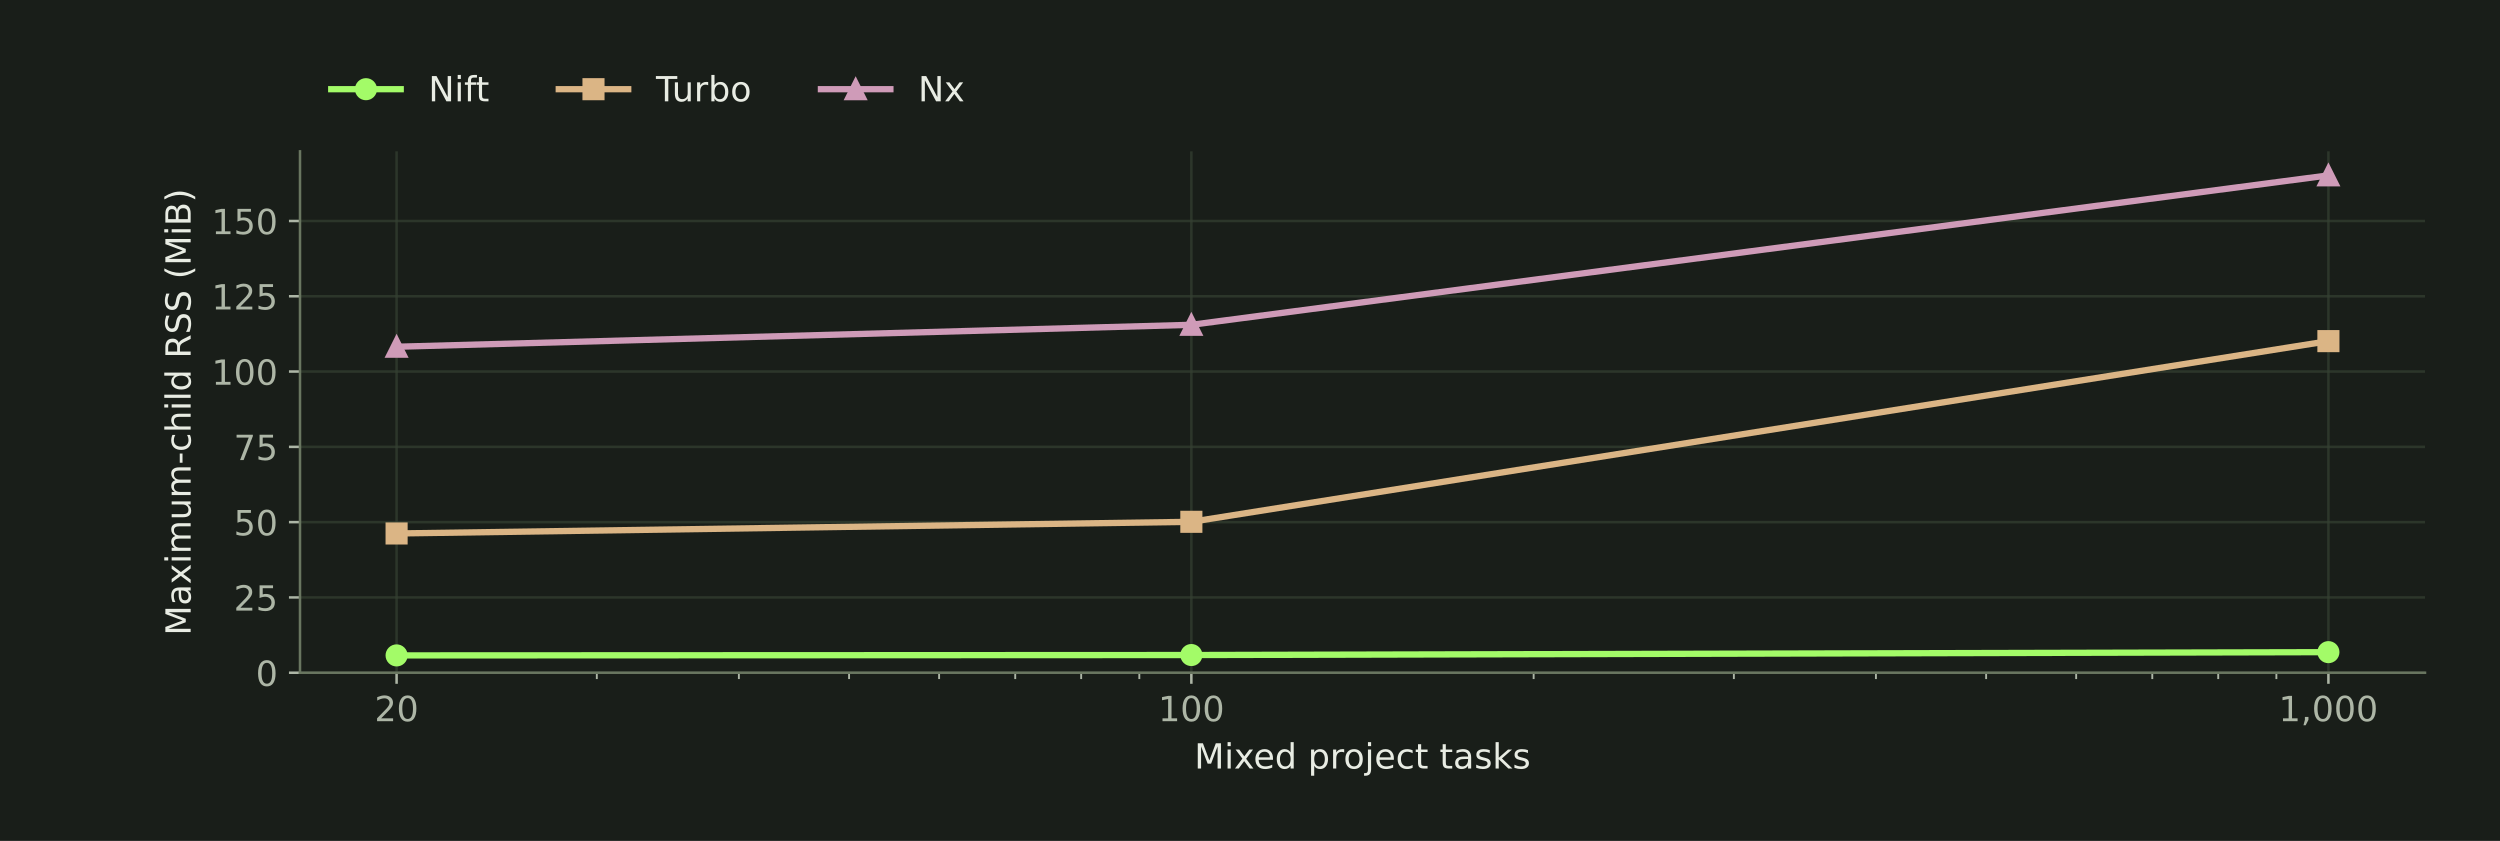
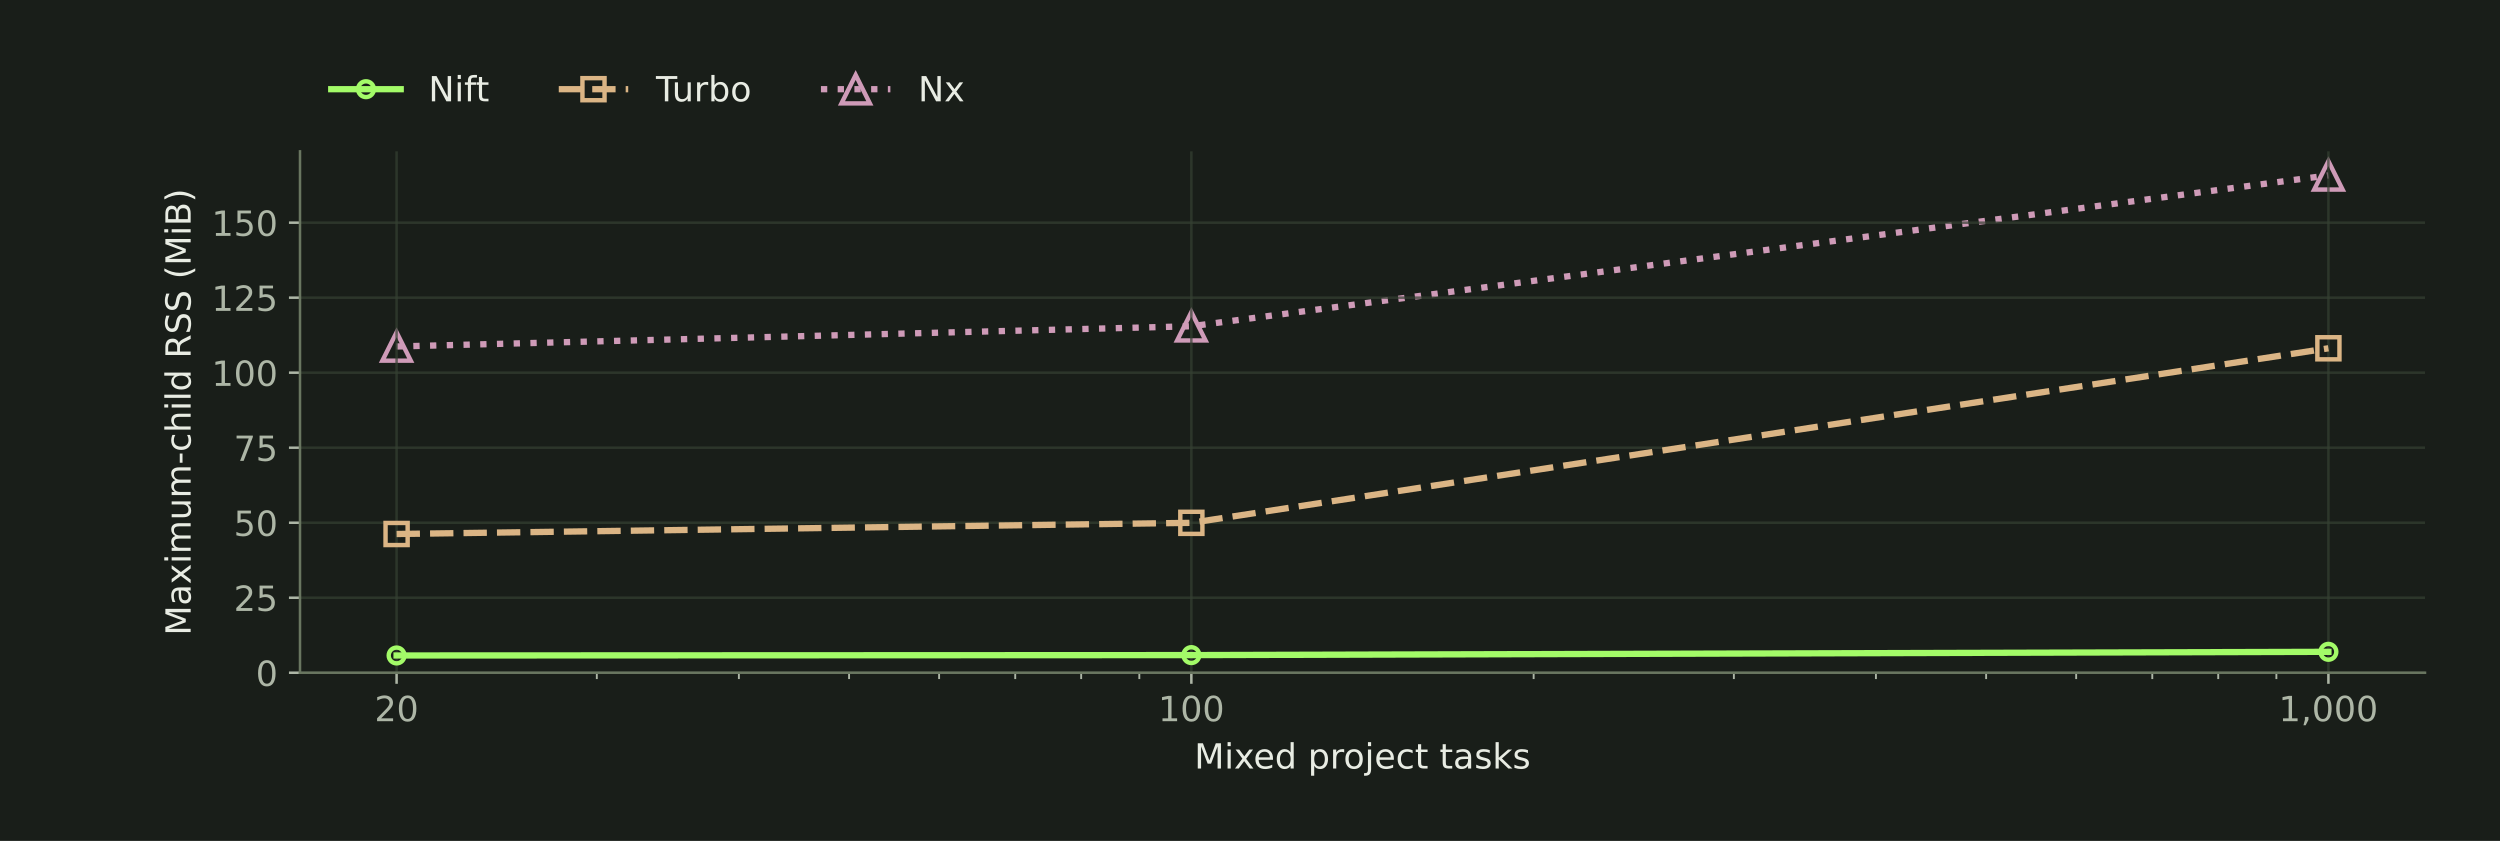
<svg xmlns="http://www.w3.org/2000/svg" xmlns:xlink="http://www.w3.org/1999/xlink" width="792pt" height="266.4pt" viewBox="0 0 792 266.4" version="1.1">
  <defs>
    <style type="text/css">*{stroke-linejoin: round; stroke-linecap: butt}</style>
  </defs>
  <g id="figure_1">
    <g id="patch_1">
      <path d="M 0 266.4 L 792 266.4 L 792 0 L 0 0 z " style="fill: #191e19" />
    </g>
    <g id="axes_1">
      <g id="patch_2">
        <path d="M 95.04 213.12 L 768.24 213.12 L 768.24 47.952 L 95.04 47.952 z " style="fill: #191e19" />
      </g>
+       <g id="line2d_1">
+         <path d="M 125.64 109.764 L 377.422 103.356 L 737.64 55.557 " clip-path="url(#pe6b6be5bf1)" style="fill: none; stroke-dasharray: 2,3.3; stroke-dashoffset: 0; stroke: #cf9bb8; stroke-width: 2" />
+         <defs>
+           <path id="mb06a987449" d="M 0 -4.5 L -4.5 4.5 L 4.5 4.5 z " style="stroke: #cf9bb8; stroke-width: 1.4; stroke-linejoin: miter" />
+         </defs>
+         <g clip-path="url(#pe6b6be5bf1)">
+           <use xlink:href="#mb06a987449" x="125.64" y="109.764" style="fill-opacity: 0; stroke: #cf9bb8; stroke-width: 1.4; stroke-linejoin: miter" />
+           <use xlink:href="#mb06a987449" x="377.422" y="103.356" style="fill-opacity: 0; stroke: #cf9bb8; stroke-width: 1.4; stroke-linejoin: miter" />
+           <use xlink:href="#mb06a987449" x="737.64" y="55.557" style="fill-opacity: 0; stroke: #cf9bb8; stroke-width: 1.4; stroke-linejoin: miter" />
+         </g>
+       </g>
      <g id="matplotlib.axis_1">
        <g id="xtick_1">
-           <g id="line2d_1">
+           <g id="line2d_2">
            <path d="M 125.64 213.12 L 125.64 47.952 " clip-path="url(#pe6b6be5bf1)" style="fill: none; stroke: #354132; stroke-opacity: 0.7; stroke-width: 0.8; stroke-linecap: square" />
          </g>
-           <g id="line2d_2">
+           <g id="line2d_3">
            <defs>
              <path id="mb59d0f743f" d="M 0 0 L 0 3.5 " style="stroke: #adb6a6; stroke-width: 0.8" />
            </defs>
            <g>
              <use xlink:href="#mb59d0f743f" x="125.64" y="213.12" style="fill: #adb6a6; stroke: #adb6a6; stroke-width: 0.8" />
            </g>
          </g>
          <g id="text_1">
            <text style="font-size: 11px; font-family: 'DejaVu Sans'; text-anchor: middle; fill: #adb6a6" x="125.64" y="228.477" transform="rotate(-0 125.64 228.4774)">20</text>
          </g>
        </g>
        <g id="xtick_2">
-           <g id="line2d_3">
+           <g id="line2d_4">
            <path d="M 377.422 213.12 L 377.422 47.952 " clip-path="url(#pe6b6be5bf1)" style="fill: none; stroke: #354132; stroke-opacity: 0.7; stroke-width: 0.8; stroke-linecap: square" />
          </g>
-           <g id="line2d_4">
+           <g id="line2d_5">
            <g>
              <use xlink:href="#mb59d0f743f" x="377.422" y="213.12" style="fill: #adb6a6; stroke: #adb6a6; stroke-width: 0.8" />
            </g>
          </g>
          <g id="text_2">
            <text style="font-size: 11px; font-family: 'DejaVu Sans'; text-anchor: middle; fill: #adb6a6" x="377.422" y="228.477" transform="rotate(-0 377.4218 228.4774)">100</text>
          </g>
        </g>
        <g id="xtick_3">
-           <g id="line2d_5">
+           <g id="line2d_6">
            <path d="M 737.64 213.12 L 737.64 47.952 " clip-path="url(#pe6b6be5bf1)" style="fill: none; stroke: #354132; stroke-opacity: 0.7; stroke-width: 0.8; stroke-linecap: square" />
          </g>
-           <g id="line2d_6">
+           <g id="line2d_7">
            <g>
              <use xlink:href="#mb59d0f743f" x="737.64" y="213.12" style="fill: #adb6a6; stroke: #adb6a6; stroke-width: 0.8" />
            </g>
          </g>
          <g id="text_3">
            <text style="font-size: 11px; font-family: 'DejaVu Sans'; text-anchor: middle; fill: #adb6a6" x="737.64" y="228.477" transform="rotate(-0 737.64 228.4774)">1,000</text>
          </g>
        </g>
        <g id="xtick_4">
-           <g id="line2d_7">
+           <g id="line2d_8">
            <defs>
              <path id="md41d5f1bb8" d="M 0 0 L 0 2 " style="stroke: #adb6a6; stroke-width: 0.6" />
            </defs>
            <g>
              <use xlink:href="#md41d5f1bb8" x="189.071" y="213.12" style="fill: #adb6a6; stroke: #adb6a6; stroke-width: 0.6" />
            </g>
          </g>
        </g>
        <g id="xtick_5">
-           <g id="line2d_8">
+           <g id="line2d_9">
            <g>
              <use xlink:href="#md41d5f1bb8" x="234.076" y="213.12" style="fill: #adb6a6; stroke: #adb6a6; stroke-width: 0.6" />
            </g>
          </g>
        </g>
        <g id="xtick_6">
-           <g id="line2d_9">
+           <g id="line2d_10">
            <g>
              <use xlink:href="#md41d5f1bb8" x="268.985" y="213.12" style="fill: #adb6a6; stroke: #adb6a6; stroke-width: 0.6" />
            </g>
          </g>
        </g>
        <g id="xtick_7">
-           <g id="line2d_10">
+           <g id="line2d_11">
            <g>
              <use xlink:href="#md41d5f1bb8" x="297.508" y="213.12" style="fill: #adb6a6; stroke: #adb6a6; stroke-width: 0.6" />
            </g>
          </g>
        </g>
        <g id="xtick_8">
-           <g id="line2d_11">
+           <g id="line2d_12">
            <g>
              <use xlink:href="#md41d5f1bb8" x="321.623" y="213.12" style="fill: #adb6a6; stroke: #adb6a6; stroke-width: 0.6" />
            </g>
          </g>
        </g>
        <g id="xtick_9">
-           <g id="line2d_12">
+           <g id="line2d_13">
            <g>
              <use xlink:href="#md41d5f1bb8" x="342.513" y="213.12" style="fill: #adb6a6; stroke: #adb6a6; stroke-width: 0.6" />
            </g>
          </g>
        </g>
        <g id="xtick_10">
-           <g id="line2d_13">
+           <g id="line2d_14">
            <g>
              <use xlink:href="#md41d5f1bb8" x="360.939" y="213.12" style="fill: #adb6a6; stroke: #adb6a6; stroke-width: 0.6" />
            </g>
          </g>
        </g>
        <g id="xtick_11">
-           <g id="line2d_14">
+           <g id="line2d_15">
            <g>
              <use xlink:href="#md41d5f1bb8" x="485.858" y="213.12" style="fill: #adb6a6; stroke: #adb6a6; stroke-width: 0.6" />
            </g>
          </g>
        </g>
        <g id="xtick_12">
-           <g id="line2d_15">
+           <g id="line2d_16">
            <g>
              <use xlink:href="#md41d5f1bb8" x="549.29" y="213.12" style="fill: #adb6a6; stroke: #adb6a6; stroke-width: 0.6" />
            </g>
          </g>
        </g>
        <g id="xtick_13">
-           <g id="line2d_16">
+           <g id="line2d_17">
            <g>
              <use xlink:href="#md41d5f1bb8" x="594.295" y="213.12" style="fill: #adb6a6; stroke: #adb6a6; stroke-width: 0.6" />
            </g>
          </g>
        </g>
        <g id="xtick_14">
-           <g id="line2d_17">
+           <g id="line2d_18">
            <g>
              <use xlink:href="#md41d5f1bb8" x="629.204" y="213.12" style="fill: #adb6a6; stroke: #adb6a6; stroke-width: 0.6" />
            </g>
          </g>
        </g>
        <g id="xtick_15">
-           <g id="line2d_18">
+           <g id="line2d_19">
            <g>
              <use xlink:href="#md41d5f1bb8" x="657.726" y="213.12" style="fill: #adb6a6; stroke: #adb6a6; stroke-width: 0.6" />
            </g>
          </g>
        </g>
        <g id="xtick_16">
-           <g id="line2d_19">
+           <g id="line2d_20">
            <g>
              <use xlink:href="#md41d5f1bb8" x="681.841" y="213.12" style="fill: #adb6a6; stroke: #adb6a6; stroke-width: 0.6" />
            </g>
          </g>
        </g>
        <g id="xtick_17">
-           <g id="line2d_20">
+           <g id="line2d_21">
            <g>
              <use xlink:href="#md41d5f1bb8" x="702.731" y="213.12" style="fill: #adb6a6; stroke: #adb6a6; stroke-width: 0.6" />
            </g>
          </g>
        </g>
        <g id="xtick_18">
-           <g id="line2d_21">
+           <g id="line2d_22">
            <g>
              <use xlink:href="#md41d5f1bb8" x="721.157" y="213.12" style="fill: #adb6a6; stroke: #adb6a6; stroke-width: 0.6" />
            </g>
          </g>
        </g>
        <g id="text_4">
          <text style="font-size: 11px; font-family: 'DejaVu Sans'; text-anchor: middle; fill: #e8ece3" x="431.64" y="243.478" transform="rotate(-0 431.64 243.4783)">Mixed project tasks</text>
        </g>
      </g>
      <g id="matplotlib.axis_2">
        <g id="ytick_1">
-           <g id="line2d_22">
+           <g id="line2d_23">
            <path d="M 95.04 213.12 L 768.24 213.12 " clip-path="url(#pe6b6be5bf1)" style="fill: none; stroke: #354132; stroke-opacity: 0.7; stroke-width: 0.8; stroke-linecap: square" />
          </g>
-           <g id="line2d_23">
+           <g id="line2d_24">
            <defs>
              <path id="ma8dde5b0b7" d="M 0 0 L -3.5 0 " style="stroke: #adb6a6; stroke-width: 0.8" />
            </defs>
            <g>
              <use xlink:href="#ma8dde5b0b7" x="95.04" y="213.12" style="fill: #adb6a6; stroke: #adb6a6; stroke-width: 0.8" />
            </g>
          </g>
          <g id="text_5">
            <text style="font-size: 11px; font-family: 'DejaVu Sans'; text-anchor: end; fill: #adb6a6" x="88.04" y="217.299" transform="rotate(-0 88.04 217.2987)">0</text>
          </g>
        </g>
        <g id="ytick_2">
-           <g id="line2d_24">
-             <path d="M 95.04 189.268 L 768.24 189.268 " clip-path="url(#pe6b6be5bf1)" style="fill: none; stroke: #354132; stroke-opacity: 0.7; stroke-width: 0.8; stroke-linecap: square" />
-           </g>
          <g id="line2d_25">
-             <g>
-               <use xlink:href="#ma8dde5b0b7" x="95.04" y="189.268" style="fill: #adb6a6; stroke: #adb6a6; stroke-width: 0.8" />
+             <path d="M 95.04 189.357 L 768.24 189.357 " clip-path="url(#pe6b6be5bf1)" style="fill: none; stroke: #354132; stroke-opacity: 0.7; stroke-width: 0.8; stroke-linecap: square" />
+           </g>
+           <g id="line2d_26">
+             <g>
+               <use xlink:href="#ma8dde5b0b7" x="95.04" y="189.357" style="fill: #adb6a6; stroke: #adb6a6; stroke-width: 0.8" />
            </g>
          </g>
          <g id="text_6">
-             <text style="font-size: 11px; font-family: 'DejaVu Sans'; text-anchor: end; fill: #adb6a6" x="88.04" y="193.446" transform="rotate(-0 88.04 193.4463)">25</text>
+             <text style="font-size: 11px; font-family: 'DejaVu Sans'; text-anchor: end; fill: #adb6a6" x="88.04" y="193.536" transform="rotate(-0 88.04 193.5358)">25</text>
          </g>
        </g>
        <g id="ytick_3">
-           <g id="line2d_26">
-             <path d="M 95.04 165.415 L 768.24 165.415 " clip-path="url(#pe6b6be5bf1)" style="fill: none; stroke: #354132; stroke-opacity: 0.7; stroke-width: 0.8; stroke-linecap: square" />
-           </g>
          <g id="line2d_27">
-             <g>
-               <use xlink:href="#ma8dde5b0b7" x="95.04" y="165.415" style="fill: #adb6a6; stroke: #adb6a6; stroke-width: 0.8" />
+             <path d="M 95.04 165.594 L 768.24 165.594 " clip-path="url(#pe6b6be5bf1)" style="fill: none; stroke: #354132; stroke-opacity: 0.7; stroke-width: 0.8; stroke-linecap: square" />
+           </g>
+           <g id="line2d_28">
+             <g>
+               <use xlink:href="#ma8dde5b0b7" x="95.04" y="165.594" style="fill: #adb6a6; stroke: #adb6a6; stroke-width: 0.8" />
            </g>
          </g>
          <g id="text_7">
-             <text style="font-size: 11px; font-family: 'DejaVu Sans'; text-anchor: end; fill: #adb6a6" x="88.04" y="169.594" transform="rotate(-0 88.04 169.5938)">50</text>
+             <text style="font-size: 11px; font-family: 'DejaVu Sans'; text-anchor: end; fill: #adb6a6" x="88.04" y="169.773" transform="rotate(-0 88.04 169.7728)">50</text>
          </g>
        </g>
        <g id="ytick_4">
-           <g id="line2d_28">
-             <path d="M 95.04 141.563 L 768.24 141.563 " clip-path="url(#pe6b6be5bf1)" style="fill: none; stroke: #354132; stroke-opacity: 0.7; stroke-width: 0.8; stroke-linecap: square" />
-           </g>
          <g id="line2d_29">
-             <g>
-               <use xlink:href="#ma8dde5b0b7" x="95.04" y="141.563" style="fill: #adb6a6; stroke: #adb6a6; stroke-width: 0.8" />
+             <path d="M 95.04 141.831 L 768.24 141.831 " clip-path="url(#pe6b6be5bf1)" style="fill: none; stroke: #354132; stroke-opacity: 0.7; stroke-width: 0.8; stroke-linecap: square" />
+           </g>
+           <g id="line2d_30">
+             <g>
+               <use xlink:href="#ma8dde5b0b7" x="95.04" y="141.831" style="fill: #adb6a6; stroke: #adb6a6; stroke-width: 0.8" />
            </g>
          </g>
          <g id="text_8">
-             <text style="font-size: 11px; font-family: 'DejaVu Sans'; text-anchor: end; fill: #adb6a6" x="88.04" y="145.741" transform="rotate(-0 88.04 145.7413)">75</text>
+             <text style="font-size: 11px; font-family: 'DejaVu Sans'; text-anchor: end; fill: #adb6a6" x="88.04" y="146.01" transform="rotate(-0 88.04 146.0099)">75</text>
          </g>
        </g>
        <g id="ytick_5">
-           <g id="line2d_30">
-             <path d="M 95.04 117.71 L 768.24 117.71 " clip-path="url(#pe6b6be5bf1)" style="fill: none; stroke: #354132; stroke-opacity: 0.7; stroke-width: 0.8; stroke-linecap: square" />
-           </g>
          <g id="line2d_31">
-             <g>
-               <use xlink:href="#ma8dde5b0b7" x="95.04" y="117.71" style="fill: #adb6a6; stroke: #adb6a6; stroke-width: 0.8" />
+             <path d="M 95.04 118.068 L 768.24 118.068 " clip-path="url(#pe6b6be5bf1)" style="fill: none; stroke: #354132; stroke-opacity: 0.7; stroke-width: 0.8; stroke-linecap: square" />
+           </g>
+           <g id="line2d_32">
+             <g>
+               <use xlink:href="#ma8dde5b0b7" x="95.04" y="118.068" style="fill: #adb6a6; stroke: #adb6a6; stroke-width: 0.8" />
            </g>
          </g>
          <g id="text_9">
-             <text style="font-size: 11px; font-family: 'DejaVu Sans'; text-anchor: end; fill: #adb6a6" x="88.04" y="121.889" transform="rotate(-0 88.04 121.8889)">100</text>
+             <text style="font-size: 11px; font-family: 'DejaVu Sans'; text-anchor: end; fill: #adb6a6" x="88.04" y="122.247" transform="rotate(-0 88.04 122.247)">100</text>
          </g>
        </g>
        <g id="ytick_6">
-           <g id="line2d_32">
-             <path d="M 95.04 93.858 L 768.24 93.858 " clip-path="url(#pe6b6be5bf1)" style="fill: none; stroke: #354132; stroke-opacity: 0.7; stroke-width: 0.8; stroke-linecap: square" />
-           </g>
          <g id="line2d_33">
-             <g>
-               <use xlink:href="#ma8dde5b0b7" x="95.04" y="93.858" style="fill: #adb6a6; stroke: #adb6a6; stroke-width: 0.8" />
+             <path d="M 95.04 94.305 L 768.24 94.305 " clip-path="url(#pe6b6be5bf1)" style="fill: none; stroke: #354132; stroke-opacity: 0.7; stroke-width: 0.8; stroke-linecap: square" />
+           </g>
+           <g id="line2d_34">
+             <g>
+               <use xlink:href="#ma8dde5b0b7" x="95.04" y="94.305" style="fill: #adb6a6; stroke: #adb6a6; stroke-width: 0.8" />
            </g>
          </g>
          <g id="text_10">
-             <text style="font-size: 11px; font-family: 'DejaVu Sans'; text-anchor: end; fill: #adb6a6" x="88.04" y="98.036" transform="rotate(-0 88.04 98.03644)">125</text>
+             <text style="font-size: 11px; font-family: 'DejaVu Sans'; text-anchor: end; fill: #adb6a6" x="88.04" y="98.484" transform="rotate(-0 88.04 98.48403)">125</text>
          </g>
        </g>
        <g id="ytick_7">
-           <g id="line2d_34">
-             <path d="M 95.04 70.005 L 768.24 70.005 " clip-path="url(#pe6b6be5bf1)" style="fill: none; stroke: #354132; stroke-opacity: 0.7; stroke-width: 0.8; stroke-linecap: square" />
-           </g>
          <g id="line2d_35">
-             <g>
-               <use xlink:href="#ma8dde5b0b7" x="95.04" y="70.005" style="fill: #adb6a6; stroke: #adb6a6; stroke-width: 0.8" />
+             <path d="M 95.04 70.542 L 768.24 70.542 " clip-path="url(#pe6b6be5bf1)" style="fill: none; stroke: #354132; stroke-opacity: 0.7; stroke-width: 0.8; stroke-linecap: square" />
+           </g>
+           <g id="line2d_36">
+             <g>
+               <use xlink:href="#ma8dde5b0b7" x="95.04" y="70.542" style="fill: #adb6a6; stroke: #adb6a6; stroke-width: 0.8" />
            </g>
          </g>
          <g id="text_11">
-             <text style="font-size: 11px; font-family: 'DejaVu Sans'; text-anchor: end; fill: #adb6a6" x="88.04" y="74.184" transform="rotate(-0 88.04 74.18398)">150</text>
+             <text style="font-size: 11px; font-family: 'DejaVu Sans'; text-anchor: end; fill: #adb6a6" x="88.04" y="74.721" transform="rotate(-0 88.04 74.7211)">150</text>
          </g>
        </g>
        <g id="text_12">
          <text style="font-size: 11px; font-family: 'DejaVu Sans'; text-anchor: middle; fill: #e8ece3" x="60.401" y="130.536" transform="rotate(-90 60.40117 130.536)">Maximum-child RSS (MiB)</text>
        </g>
      </g>
-       <g id="line2d_36">
-         <path d="M 125.64 207.634 L 377.422 207.515 L 737.64 206.598 " clip-path="url(#pe6b6be5bf1)" style="fill: none; stroke: #a3fb68; stroke-width: 2; stroke-linecap: square" />
+       <g id="line2d_37">
+         <path d="M 125.64 169.173 L 377.422 165.633 L 737.64 110.338 " clip-path="url(#pe6b6be5bf1)" style="fill: none; stroke-dasharray: 7.4,3.2; stroke-dashoffset: 0; stroke: #dbb585; stroke-width: 2" />
        <defs>
-           <path id="m476e483576" d="M 0 3 C 0.796 3 1.559 2.684 2.121 2.121 C 2.684 1.559 3 0.796 3 0 C 3 -0.796 2.684 -1.559 2.121 -2.121 C 1.559 -2.684 0.796 -3 0 -3 C -0.796 -3 -1.559 -2.684 -2.121 -2.121 C -2.684 -1.559 -3 -0.796 -3 0 C -3 0.796 -2.684 1.559 -2.121 2.121 C -1.559 2.684 -0.796 3 0 3 z " style="stroke: #a3fb68" />
+           <path id="m5ce04a1365" d="M -3.5 3.5 L 3.5 3.5 L 3.5 -3.5 L -3.5 -3.5 z " style="stroke: #dbb585; stroke-width: 1.4; stroke-linejoin: miter" />
        </defs>
        <g clip-path="url(#pe6b6be5bf1)">
-           <use xlink:href="#m476e483576" x="125.64" y="207.634" style="fill: #a3fb68; stroke: #a3fb68" />
-           <use xlink:href="#m476e483576" x="377.422" y="207.515" style="fill: #a3fb68; stroke: #a3fb68" />
-           <use xlink:href="#m476e483576" x="737.64" y="206.598" style="fill: #a3fb68; stroke: #a3fb68" />
-         </g>
-       </g>
-       <g id="line2d_37">
-         <path d="M 125.64 169.004 L 377.422 165.309 L 737.64 108.067 " clip-path="url(#pe6b6be5bf1)" style="fill: none; stroke: #dbb585; stroke-width: 2; stroke-linecap: square" />
+           <use xlink:href="#m5ce04a1365" x="125.64" y="169.173" style="fill-opacity: 0; stroke: #dbb585; stroke-width: 1.4; stroke-linejoin: miter" />
+           <use xlink:href="#m5ce04a1365" x="377.422" y="165.633" style="fill-opacity: 0; stroke: #dbb585; stroke-width: 1.4; stroke-linejoin: miter" />
+           <use xlink:href="#m5ce04a1365" x="737.64" y="110.338" style="fill-opacity: 0; stroke: #dbb585; stroke-width: 1.4; stroke-linejoin: miter" />
+         </g>
+       </g>
+       <g id="patch_3">
+         <path d="M 95.04 213.12 L 95.04 47.952 " style="fill: none; stroke: #697660; stroke-width: 0.8; stroke-linejoin: miter; stroke-linecap: square" />
+       </g>
+       <g id="patch_4">
+         <path d="M 95.04 213.12 L 768.24 213.12 " style="fill: none; stroke: #697660; stroke-width: 0.8; stroke-linejoin: miter; stroke-linecap: square" />
+       </g>
+       <g id="line2d_38">
+         <path d="M 125.64 207.655 L 377.422 207.536 L 737.64 206.496 " clip-path="url(#pe6b6be5bf1)" style="fill: none; stroke: #a3fb68; stroke-width: 2; stroke-linecap: square" />
        <defs>
-           <path id="mcf83442291" d="M -3 3 L 3 3 L 3 -3 L -3 -3 z " style="stroke: #dbb585; stroke-linejoin: miter" />
+           <path id="m6ec066d66f" d="M 0 2.5 C 0.663 2.5 1.299 2.237 1.768 1.768 C 2.237 1.299 2.5 0.663 2.5 0 C 2.5 -0.663 2.237 -1.299 1.768 -1.768 C 1.299 -2.237 0.663 -2.5 0 -2.5 C -0.663 -2.5 -1.299 -2.237 -1.768 -1.768 C -2.237 -1.299 -2.5 -0.663 -2.5 0 C -2.5 0.663 -2.237 1.299 -1.768 1.768 C -1.299 2.237 -0.663 2.5 0 2.5 z " style="stroke: #a3fb68; stroke-width: 1.4" />
        </defs>
        <g clip-path="url(#pe6b6be5bf1)">
-           <use xlink:href="#mcf83442291" x="125.64" y="169.004" style="fill: #dbb585; stroke: #dbb585; stroke-linejoin: miter" />
-           <use xlink:href="#mcf83442291" x="377.422" y="165.309" style="fill: #dbb585; stroke: #dbb585; stroke-linejoin: miter" />
-           <use xlink:href="#mcf83442291" x="737.64" y="108.067" style="fill: #dbb585; stroke: #dbb585; stroke-linejoin: miter" />
-         </g>
-       </g>
-       <g id="line2d_38">
-         <path d="M 125.64 109.85 L 377.422 102.897 L 737.64 55.556 " clip-path="url(#pe6b6be5bf1)" style="fill: none; stroke: #cf9bb8; stroke-width: 2; stroke-linecap: square" />
-         <defs>
-           <path id="mc515a019c6" d="M 0 -3 L -3 3 L 3 3 z " style="stroke: #cf9bb8; stroke-linejoin: miter" />
-         </defs>
-         <g clip-path="url(#pe6b6be5bf1)">
-           <use xlink:href="#mc515a019c6" x="125.64" y="109.85" style="fill: #cf9bb8; stroke: #cf9bb8; stroke-linejoin: miter" />
-           <use xlink:href="#mc515a019c6" x="377.422" y="102.897" style="fill: #cf9bb8; stroke: #cf9bb8; stroke-linejoin: miter" />
-           <use xlink:href="#mc515a019c6" x="737.64" y="55.556" style="fill: #cf9bb8; stroke: #cf9bb8; stroke-linejoin: miter" />
-         </g>
-       </g>
-       <g id="patch_3">
-         <path d="M 95.04 213.12 L 95.04 47.952 " style="fill: none; stroke: #697660; stroke-width: 0.8; stroke-linejoin: miter; stroke-linecap: square" />
-       </g>
-       <g id="patch_4">
-         <path d="M 95.04 213.12 L 768.24 213.12 " style="fill: none; stroke: #697660; stroke-width: 0.8; stroke-linejoin: miter; stroke-linecap: square" />
+           <use xlink:href="#m6ec066d66f" x="125.64" y="207.655" style="fill-opacity: 0; stroke: #a3fb68; stroke-width: 1.4" />
+           <use xlink:href="#m6ec066d66f" x="377.422" y="207.536" style="fill-opacity: 0; stroke: #a3fb68; stroke-width: 1.4" />
+           <use xlink:href="#m6ec066d66f" x="737.64" y="206.496" style="fill-opacity: 0; stroke: #a3fb68; stroke-width: 1.4" />
+         </g>
      </g>
      <g id="legend_1">
        <g id="line2d_39">
          <path d="M 104.94 28.256 L 115.94 28.256 L 126.94 28.256 " style="fill: none; stroke: #a3fb68; stroke-width: 2; stroke-linecap: square" />
          <g>
-             <use xlink:href="#m476e483576" x="115.94" y="28.256" style="fill: #a3fb68; stroke: #a3fb68" />
+             <use xlink:href="#m6ec066d66f" x="115.94" y="28.256" style="fill-opacity: 0; stroke: #a3fb68; stroke-width: 1.4" />
          </g>
        </g>
        <g id="text_13">
          <text style="font-size: 11px; font-family: 'DejaVu Sans'; text-anchor: start; fill: #e8ece3" x="135.74" y="32.106" transform="rotate(-0 135.74 32.10606)">Nift</text>
        </g>
        <g id="line2d_40">
-           <path d="M 177.018 28.256 L 188.018 28.256 L 199.018 28.256 " style="fill: none; stroke: #dbb585; stroke-width: 2; stroke-linecap: square" />
+           <path d="M 177.018 28.256 L 188.018 28.256 L 199.018 28.256 " style="fill: none; stroke-dasharray: 7.4,3.2; stroke-dashoffset: 0; stroke: #dbb585; stroke-width: 2" />
          <g>
-             <use xlink:href="#mcf83442291" x="188.018" y="28.256" style="fill: #dbb585; stroke: #dbb585; stroke-linejoin: miter" />
+             <use xlink:href="#m5ce04a1365" x="188.018" y="28.256" style="fill-opacity: 0; stroke: #dbb585; stroke-width: 1.4; stroke-linejoin: miter" />
          </g>
        </g>
        <g id="text_14">
          <text style="font-size: 11px; font-family: 'DejaVu Sans'; text-anchor: start; fill: #e8ece3" x="207.817" y="32.106" transform="rotate(-0 207.8175 32.10606)">Turbo</text>
        </g>
        <g id="line2d_41">
-           <path d="M 260.073 28.256 L 271.073 28.256 L 282.073 28.256 " style="fill: none; stroke: #cf9bb8; stroke-width: 2; stroke-linecap: square" />
+           <path d="M 260.073 28.256 L 271.073 28.256 L 282.073 28.256 " style="fill: none; stroke-dasharray: 2,3.3; stroke-dashoffset: 0; stroke: #cf9bb8; stroke-width: 2" />
          <g>
-             <use xlink:href="#mc515a019c6" x="271.073" y="28.256" style="fill: #cf9bb8; stroke: #cf9bb8; stroke-linejoin: miter" />
+             <use xlink:href="#mb06a987449" x="271.073" y="28.256" style="fill-opacity: 0; stroke: #cf9bb8; stroke-width: 1.4; stroke-linejoin: miter" />
          </g>
        </g>
        <g id="text_15">
          <text style="font-size: 11px; font-family: 'DejaVu Sans'; text-anchor: start; fill: #e8ece3" x="290.873" y="32.106" transform="rotate(-0 290.8727 32.10606)">Nx</text>
        </g>
      </g>
    </g>
  </g>
  <defs>
    <clipPath id="pe6b6be5bf1">
      <rect x="95.04" y="47.952" width="673.2" height="165.168" />
    </clipPath>
  </defs>
</svg>
